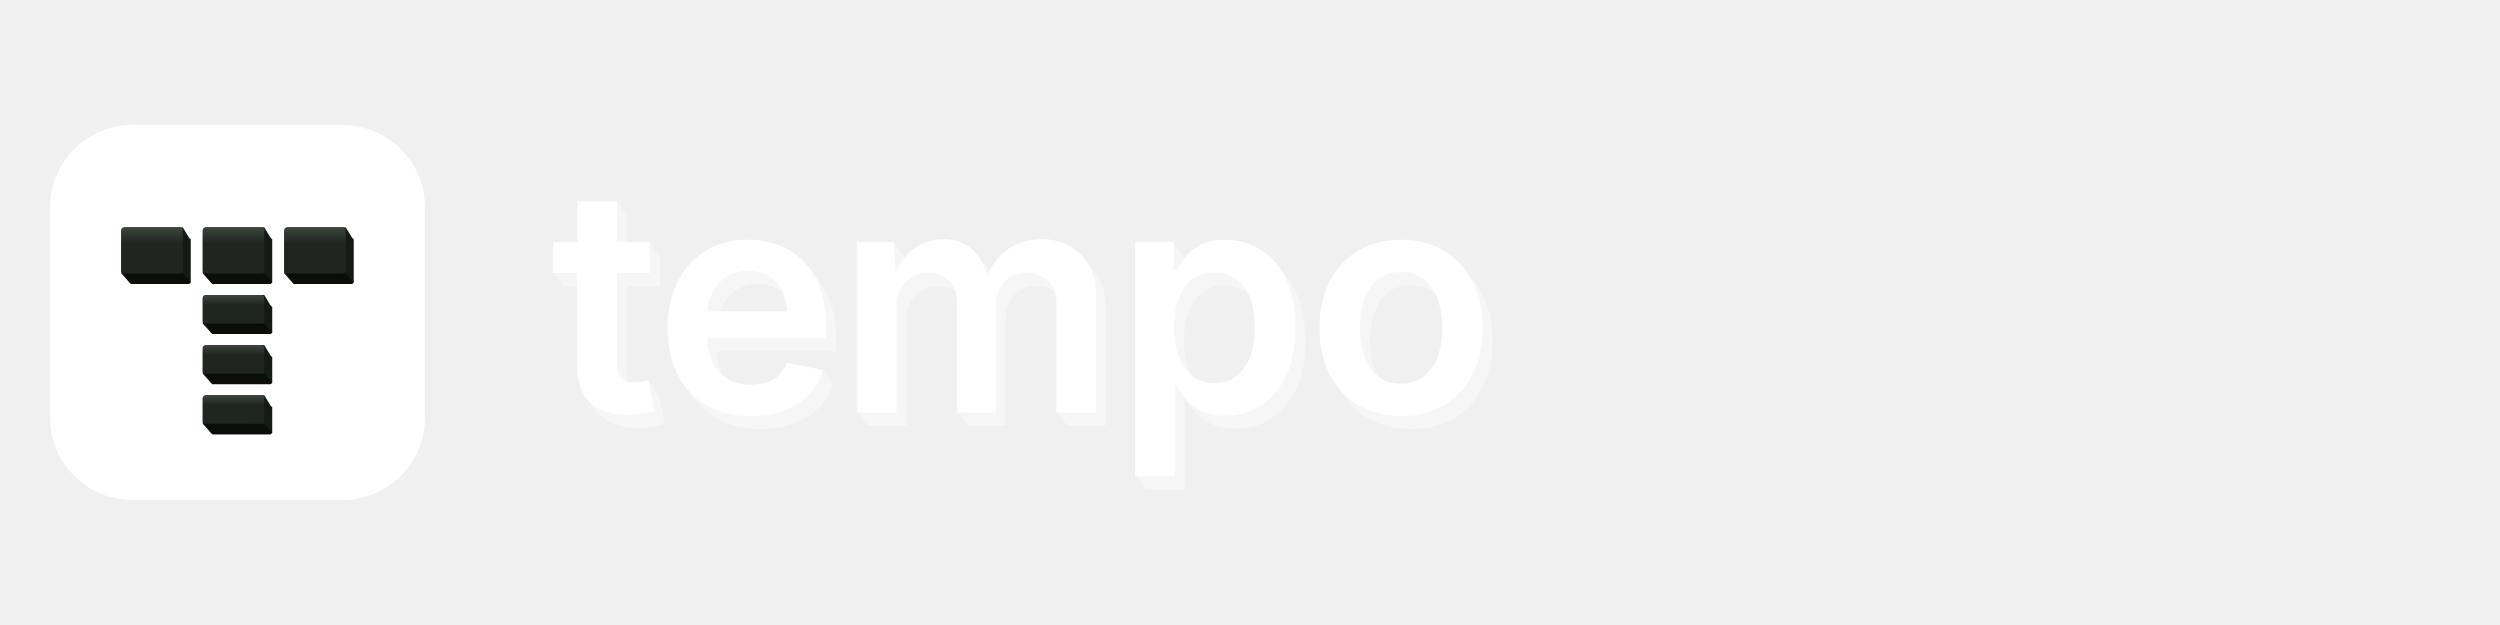
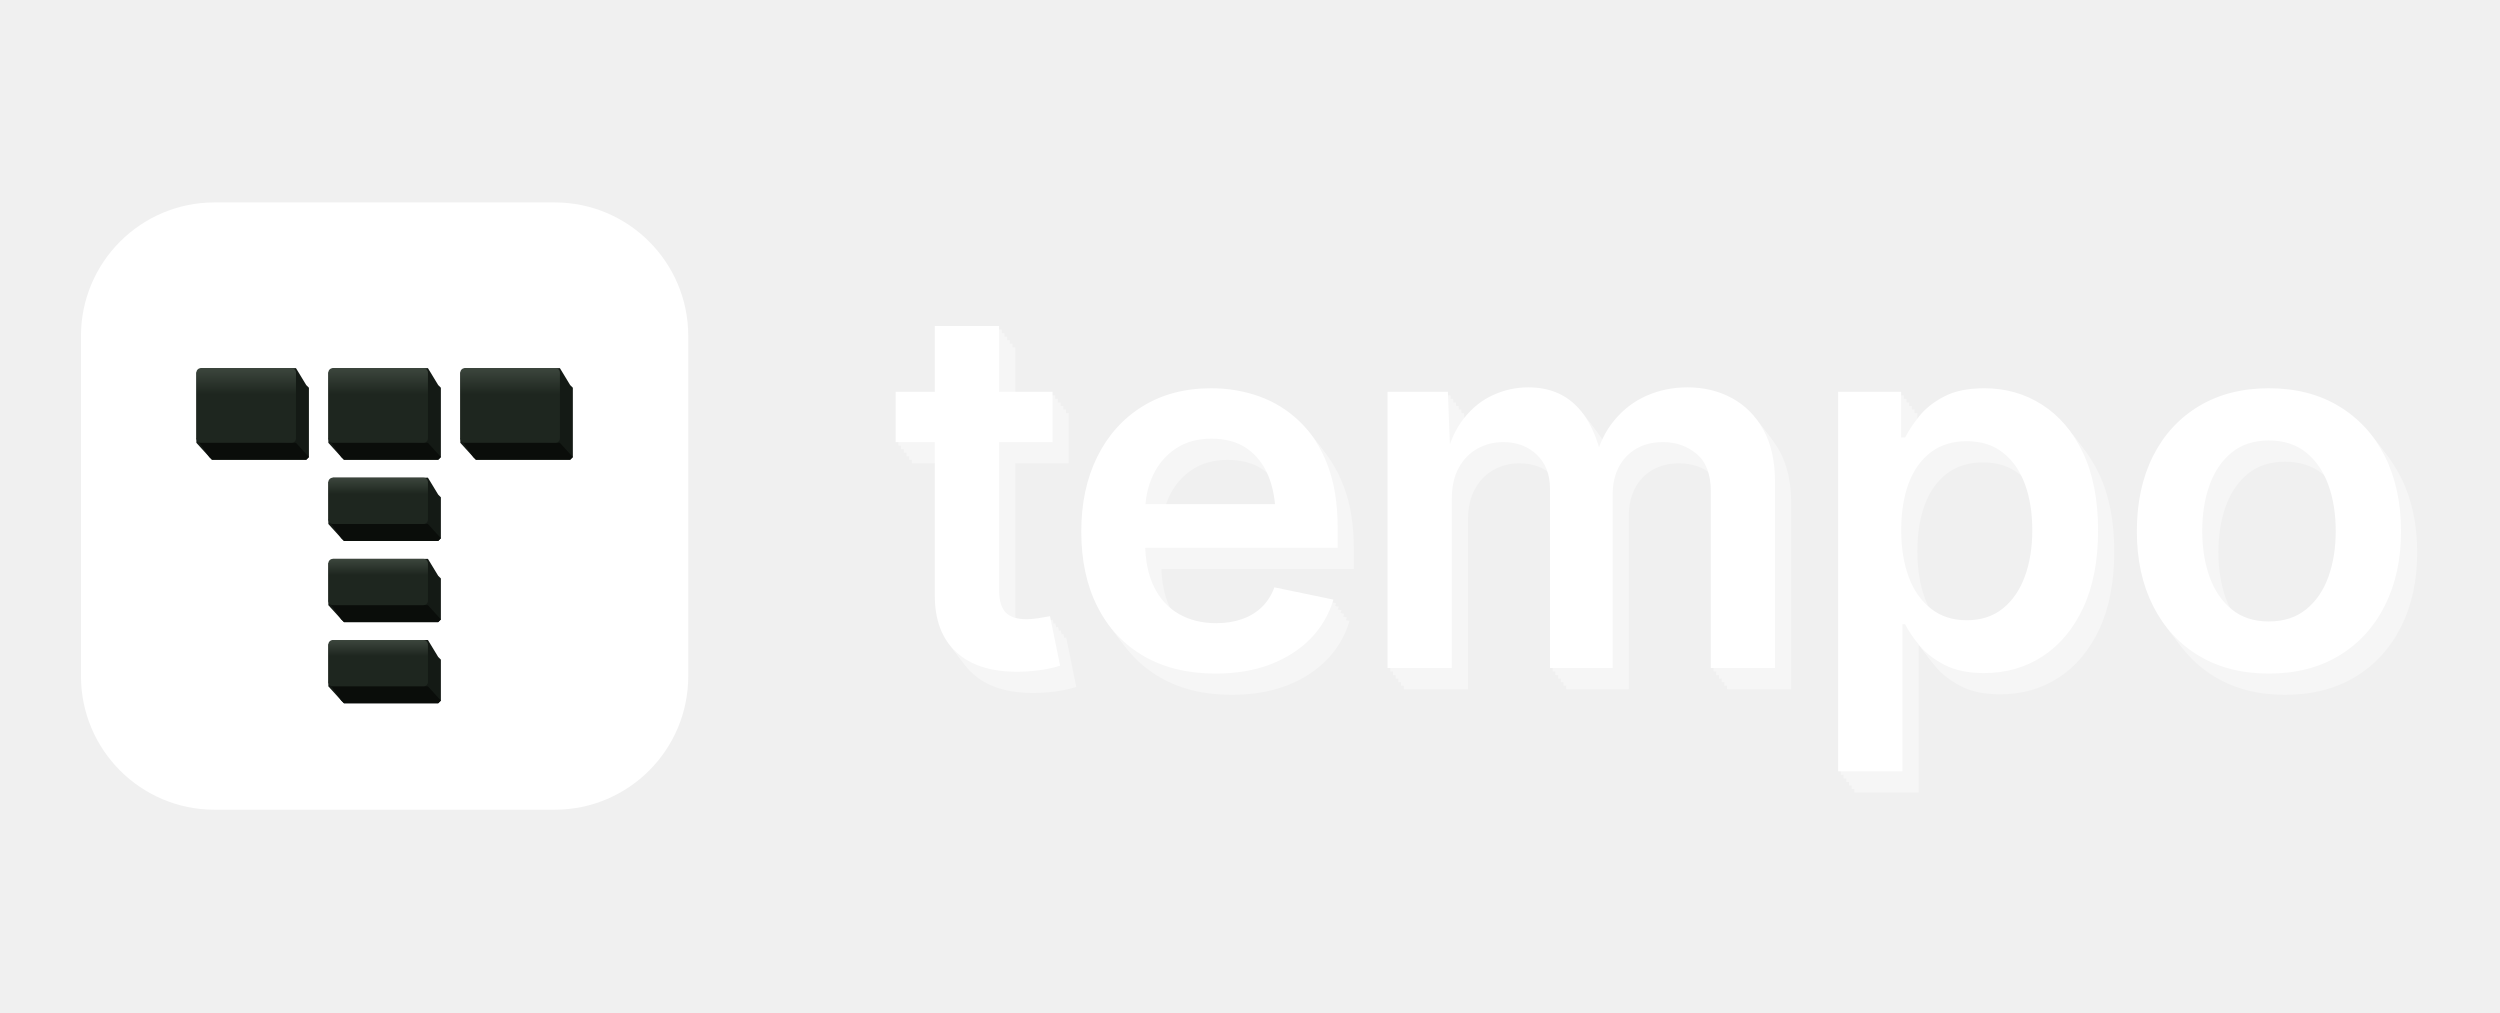
- <svg xmlns="http://www.w3.org/2000/svg" viewBox="0 0 400 100">
+ <svg xmlns="http://www.w3.org/2000/svg" viewBox="0 0 247 100">
  <defs>
    <linearGradient id="face" x1="0" y1="0" x2="0" y2="1">
      <stop offset="0" stop-color="#3c463d" />
      <stop offset=".35" stop-color="#1e261f" />
      <stop offset="1" stop-color="#1e261f" />
    </linearGradient>
    <path id="tempo-word" d="M15.99 -27.29V-22.32H0.49V-27.29ZM4.36 -33.79H10.71V-7.69Q10.71 -6.21 11.34 -5.51Q11.98 -4.82 13.44 -4.82Q13.86 -4.82 14.58 -4.92Q15.3 -5.03 15.74 -5.12L16.74 -0.23Q15.69 0.1 14.6 0.23Q13.51 0.37 12.49 0.37Q8.57 0.37 6.47 -1.58Q4.36 -3.53 4.36 -7.14ZM32.08 0.55Q27.98 0.55 25 -1.18Q22.03 -2.9 20.43 -6.05Q18.83 -9.2 18.83 -13.48Q18.83 -17.69 20.41 -20.87Q21.99 -24.06 24.88 -25.85Q27.77 -27.64 31.67 -27.64Q34.17 -27.64 36.43 -26.83Q38.68 -26.02 40.42 -24.34Q42.17 -22.66 43.16 -20.06Q44.16 -17.46 44.16 -13.86V-11.88H21.83V-16.19H41L38.03 -14.91Q38.03 -17.22 37.32 -18.97Q36.6 -20.71 35.2 -21.69Q33.79 -22.66 31.7 -22.66Q29.61 -22.66 28.15 -21.67Q26.68 -20.68 25.91 -19.03Q25.14 -17.38 25.14 -15.36V-12.38Q25.14 -9.79 26.02 -8.01Q26.9 -6.23 28.49 -5.33Q30.07 -4.43 32.17 -4.43Q33.56 -4.43 34.7 -4.83Q35.84 -5.22 36.66 -6.01Q37.48 -6.8 37.91 -7.97L43.74 -6.76Q43.09 -4.57 41.5 -2.92Q39.9 -1.28 37.52 -0.36Q35.14 0.55 32.08 0.55ZM49.09 0V-27.29H55.05L55.3 -20.73H54.83Q55.43 -23.16 56.66 -24.7Q57.89 -26.24 59.54 -26.98Q61.19 -27.73 62.99 -27.73Q65.94 -27.73 67.77 -25.87Q69.59 -24.02 70.33 -20.42H69.57Q70.14 -22.86 71.5 -24.48Q72.85 -26.11 74.72 -26.92Q76.59 -27.73 78.71 -27.73Q81.17 -27.73 83.13 -26.66Q85.09 -25.59 86.23 -23.52Q87.37 -21.45 87.37 -18.41V0H81.03V-17.43Q81.03 -19.97 79.64 -21.14Q78.25 -22.32 76.3 -22.32Q74.77 -22.32 73.65 -21.66Q72.53 -21 71.93 -19.84Q71.33 -18.68 71.33 -17.14V0H65.14V-17.71Q65.14 -19.81 63.85 -21.06Q62.55 -22.32 60.52 -22.32Q59.14 -22.32 57.98 -21.68Q56.81 -21.03 56.13 -19.79Q55.44 -18.55 55.44 -16.73V0ZM93.61 10.21V-27.29H99.83V-22.78H100.23Q100.72 -23.75 101.62 -24.88Q102.52 -26.01 104.07 -26.82Q105.62 -27.64 108.05 -27.64Q111.22 -27.64 113.75 -26.02Q116.29 -24.41 117.79 -21.28Q119.29 -18.14 119.29 -13.59Q119.29 -9.11 117.83 -5.97Q116.36 -2.82 113.82 -1.16Q111.28 0.5 108.03 0.5Q105.69 0.5 104.14 -0.3Q102.58 -1.1 101.65 -2.22Q100.73 -3.33 100.23 -4.32H99.96V10.21ZM106.31 -4.72Q108.44 -4.72 109.88 -5.88Q111.32 -7.04 112.06 -9.06Q112.79 -11.07 112.79 -13.62Q112.79 -16.17 112.07 -18.15Q111.34 -20.13 109.9 -21.27Q108.46 -22.41 106.31 -22.41Q104.22 -22.41 102.77 -21.32Q101.33 -20.23 100.58 -18.26Q99.84 -16.29 99.84 -13.62Q99.84 -10.97 100.59 -8.97Q101.34 -6.97 102.8 -5.85Q104.25 -4.72 106.31 -4.72ZM136.16 0.55Q132.19 0.55 129.25 -1.21Q126.32 -2.97 124.72 -6.14Q123.12 -9.31 123.12 -13.51Q123.12 -17.76 124.72 -20.94Q126.32 -24.11 129.25 -25.87Q132.19 -27.64 136.16 -27.64Q140.15 -27.64 143.08 -25.87Q146.01 -24.11 147.61 -20.94Q149.22 -17.76 149.22 -13.51Q149.22 -9.31 147.61 -6.14Q146.01 -2.97 143.08 -1.21Q140.15 0.55 136.16 0.55ZM136.16 -4.6Q138.38 -4.6 139.85 -5.8Q141.32 -6.99 142.05 -9.02Q142.77 -11.05 142.77 -13.53Q142.77 -16.04 142.05 -18.07Q141.32 -20.09 139.85 -21.29Q138.38 -22.48 136.16 -22.48Q133.95 -22.48 132.49 -21.29Q131.03 -20.09 130.3 -18.07Q129.58 -16.05 129.58 -13.53Q129.58 -11.05 130.3 -9.02Q131.03 -6.99 132.49 -5.8Q133.95 -4.6 136.16 -4.6Z" />
  </defs>
  <svg x="8" y="20" width="60" height="60" viewBox="0 0 100 100">
    <rect width="100" height="100" rx="22" fill="#ffffff" />
    <g transform="translate(9,9) scale(0.82)">
      <g transform="translate(-1.3,-1.7)">
        <polygon points="14.40,24 33.50,24 35.56,27.40 36.10,27.94 36.10,41.86 35.56,42.40 16.64,42.40 16.10,41.86 13.50,39 13.50,24.90" fill="#141a15" />
        <polygon points="13.50,38.10 33.50,39 36.10,41.86 35.56,42.40 16.64,42.40 16.10,41.86" fill="#0a0d0a" />
        <polygon points="40.90,24 60,24 62.06,27.40 62.60,27.94 62.60,41.86 62.06,42.40 43.14,42.40 42.60,41.86 40,39 40,24.90" fill="#141a15" />
        <polygon points="40,38.10 60,39 62.60,41.86 62.06,42.40 43.14,42.40 42.60,41.86" fill="#0a0d0a" />
        <polygon points="67.40,24 86.50,24 88.56,27.40 89.10,27.94 89.10,41.86 88.56,42.40 69.64,42.40 69.10,41.86 66.50,39 66.50,24.90" fill="#141a15" />
        <polygon points="66.50,38.10 86.50,39 89.10,41.86 88.56,42.40 69.64,42.40 69.10,41.86" fill="#0a0d0a" />
        <polygon points="40.90,46 60,46 62.06,49.40 62.60,49.94 62.60,58.16 62.06,58.70 43.14,58.70 42.60,58.16 40,55.30 40,46.90" fill="#141a15" />
        <polygon points="40,54.40 60,55.30 62.60,58.16 62.06,58.70 43.14,58.70 42.60,58.16" fill="#0a0d0a" />
        <polygon points="40.90,62.30 60,62.30 62.06,65.70 62.60,66.24 62.60,74.46 62.06,75 43.14,75 42.60,74.46 40,71.60 40,63.20" fill="#141a15" />
        <polygon points="40,70.70 60,71.60 62.60,74.46 62.06,75 43.14,75 42.60,74.46" fill="#0a0d0a" />
        <polygon points="40.90,78.60 60,78.60 62.06,82 62.60,82.54 62.60,90.76 62.06,91.30 43.14,91.30 42.60,90.76 40,87.90 40,79.50" fill="#141a15" />
        <polygon points="40,87 60,87.90 62.60,90.76 62.06,91.30 43.14,91.30 42.60,90.76" fill="#0a0d0a" />
        <rect x="13.5" y="24" width="20" height="15" rx="0.9" fill="url(#face)" />
        <rect x="40" y="24" width="20" height="15" rx="0.9" fill="url(#face)" />
        <rect x="66.5" y="24" width="20" height="15" rx="0.9" fill="url(#face)" />
        <rect x="40" y="46" width="20" height="9.3" rx="0.9" fill="url(#face)" />
        <rect x="40" y="62.3" width="20" height="9.3" rx="0.9" fill="url(#face)" />
        <rect x="40" y="78.6" width="20" height="9.3" rx="0.9" fill="url(#face)" />
      </g>
    </g>
  </svg>
  <g fill="#ffffff" opacity=".38">
    <use href="#tempo-word" x="89.60" y="68.10" />
    <use href="#tempo-word" x="89.33" y="67.75" />
    <use href="#tempo-word" x="89.07" y="67.40" />
    <use href="#tempo-word" x="88.80" y="67.05" />
    <use href="#tempo-word" x="88.53" y="66.70" />
    <use href="#tempo-word" x="88.27" y="66.35" />
  </g>
  <use href="#tempo-word" x="88" y="66" fill="#ffffff" />
</svg>
